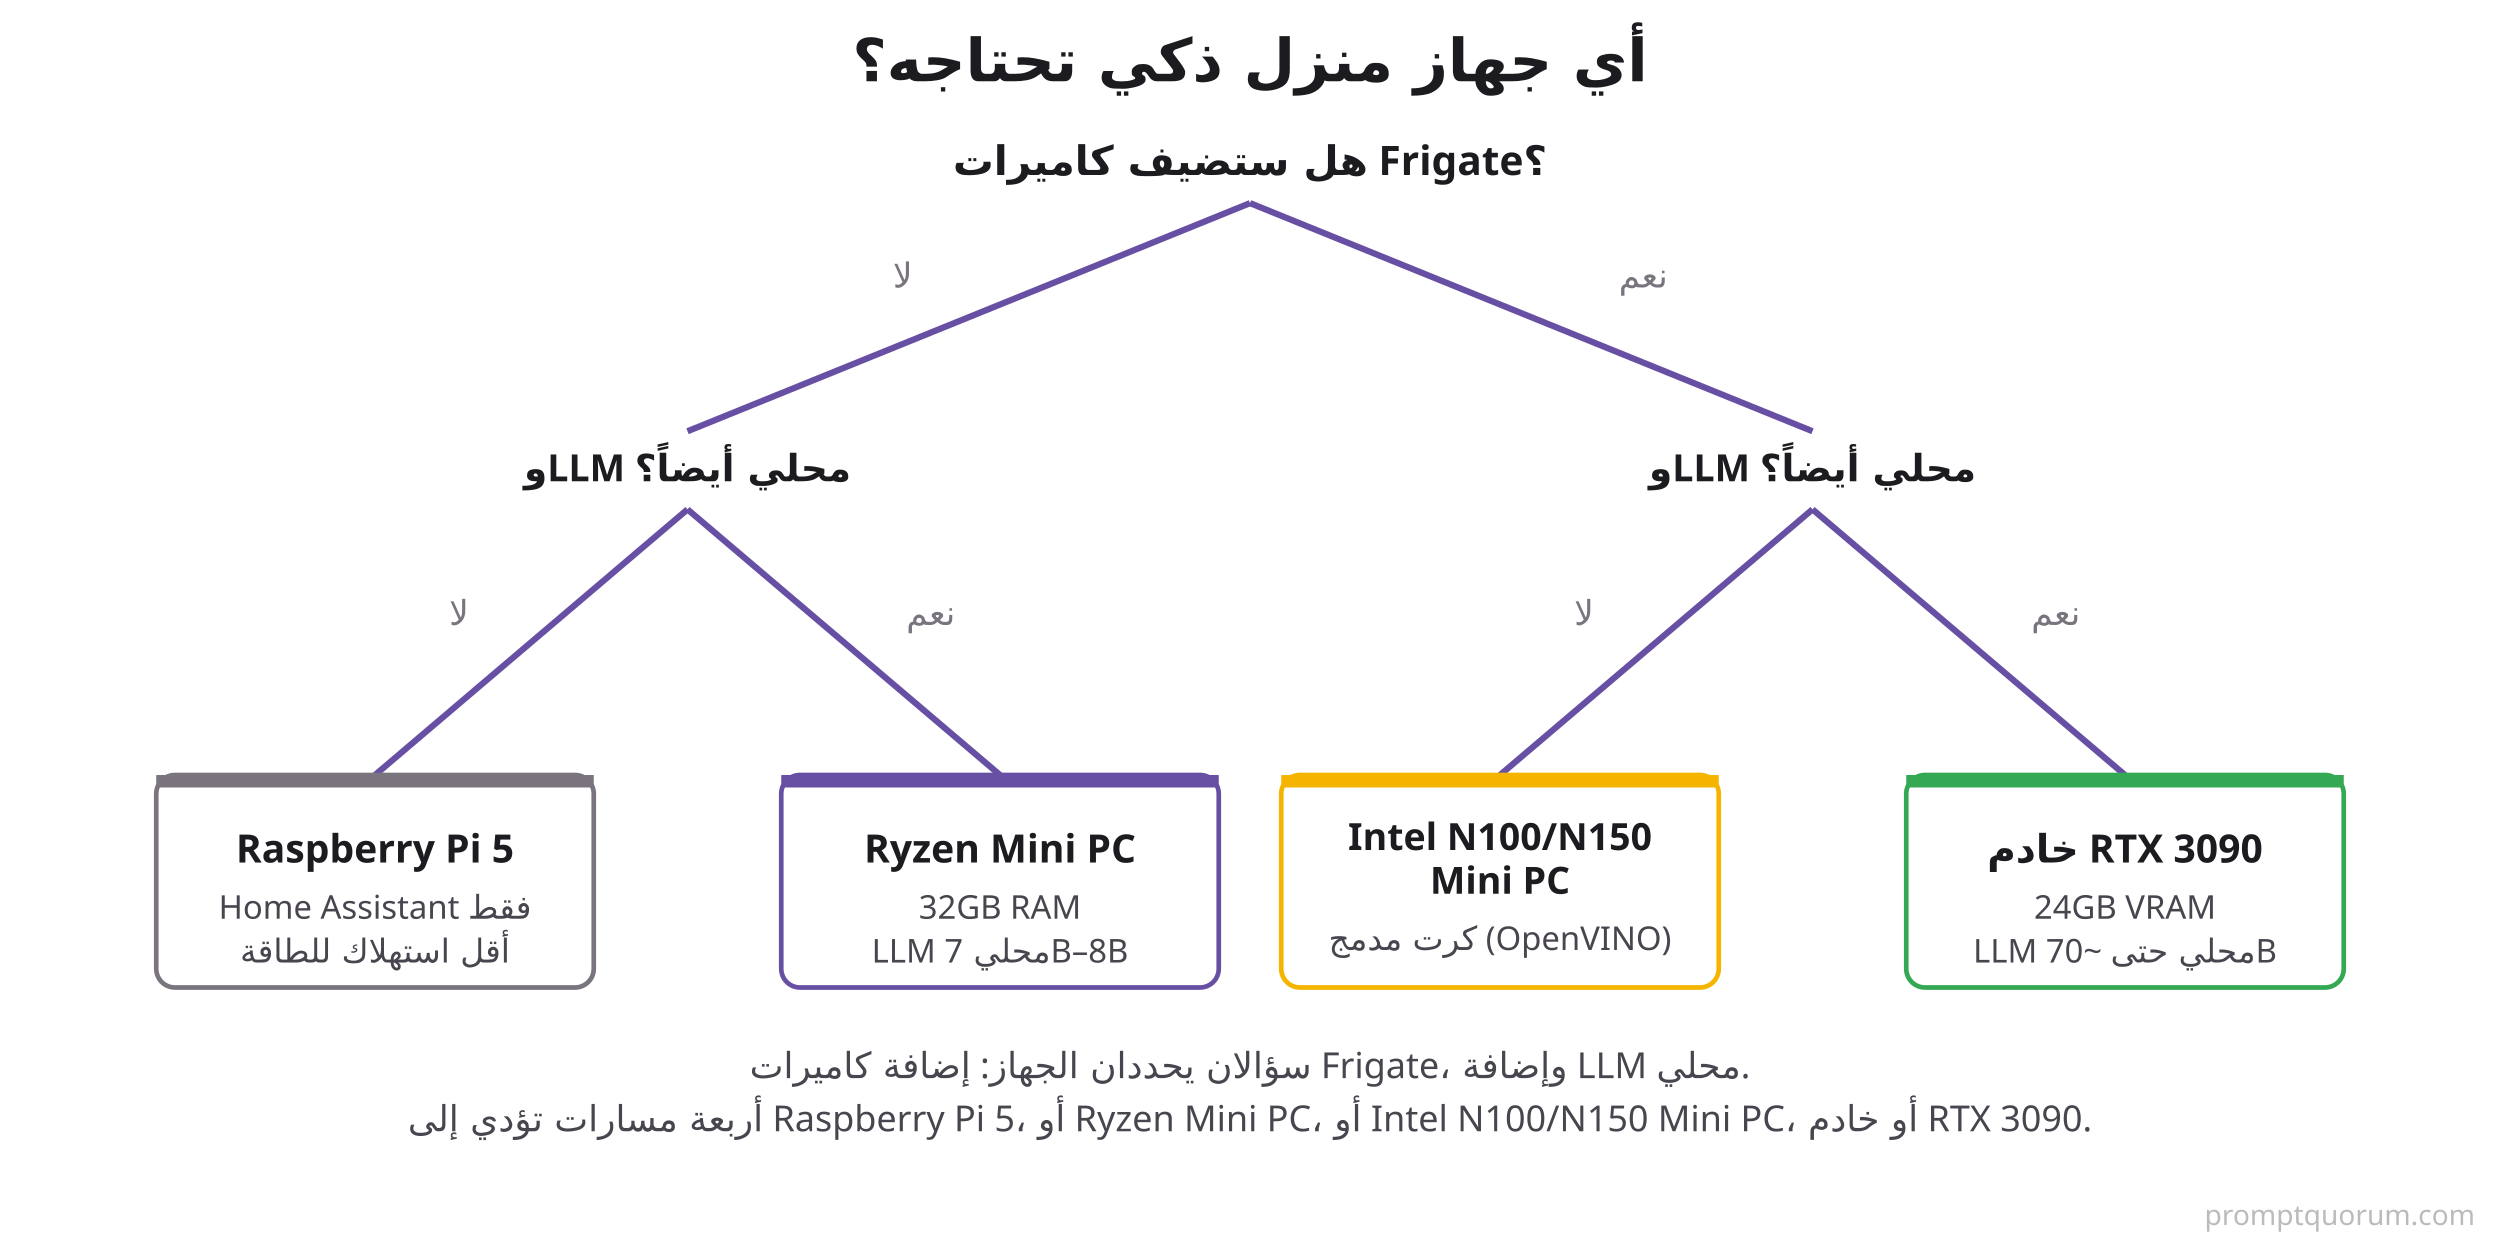
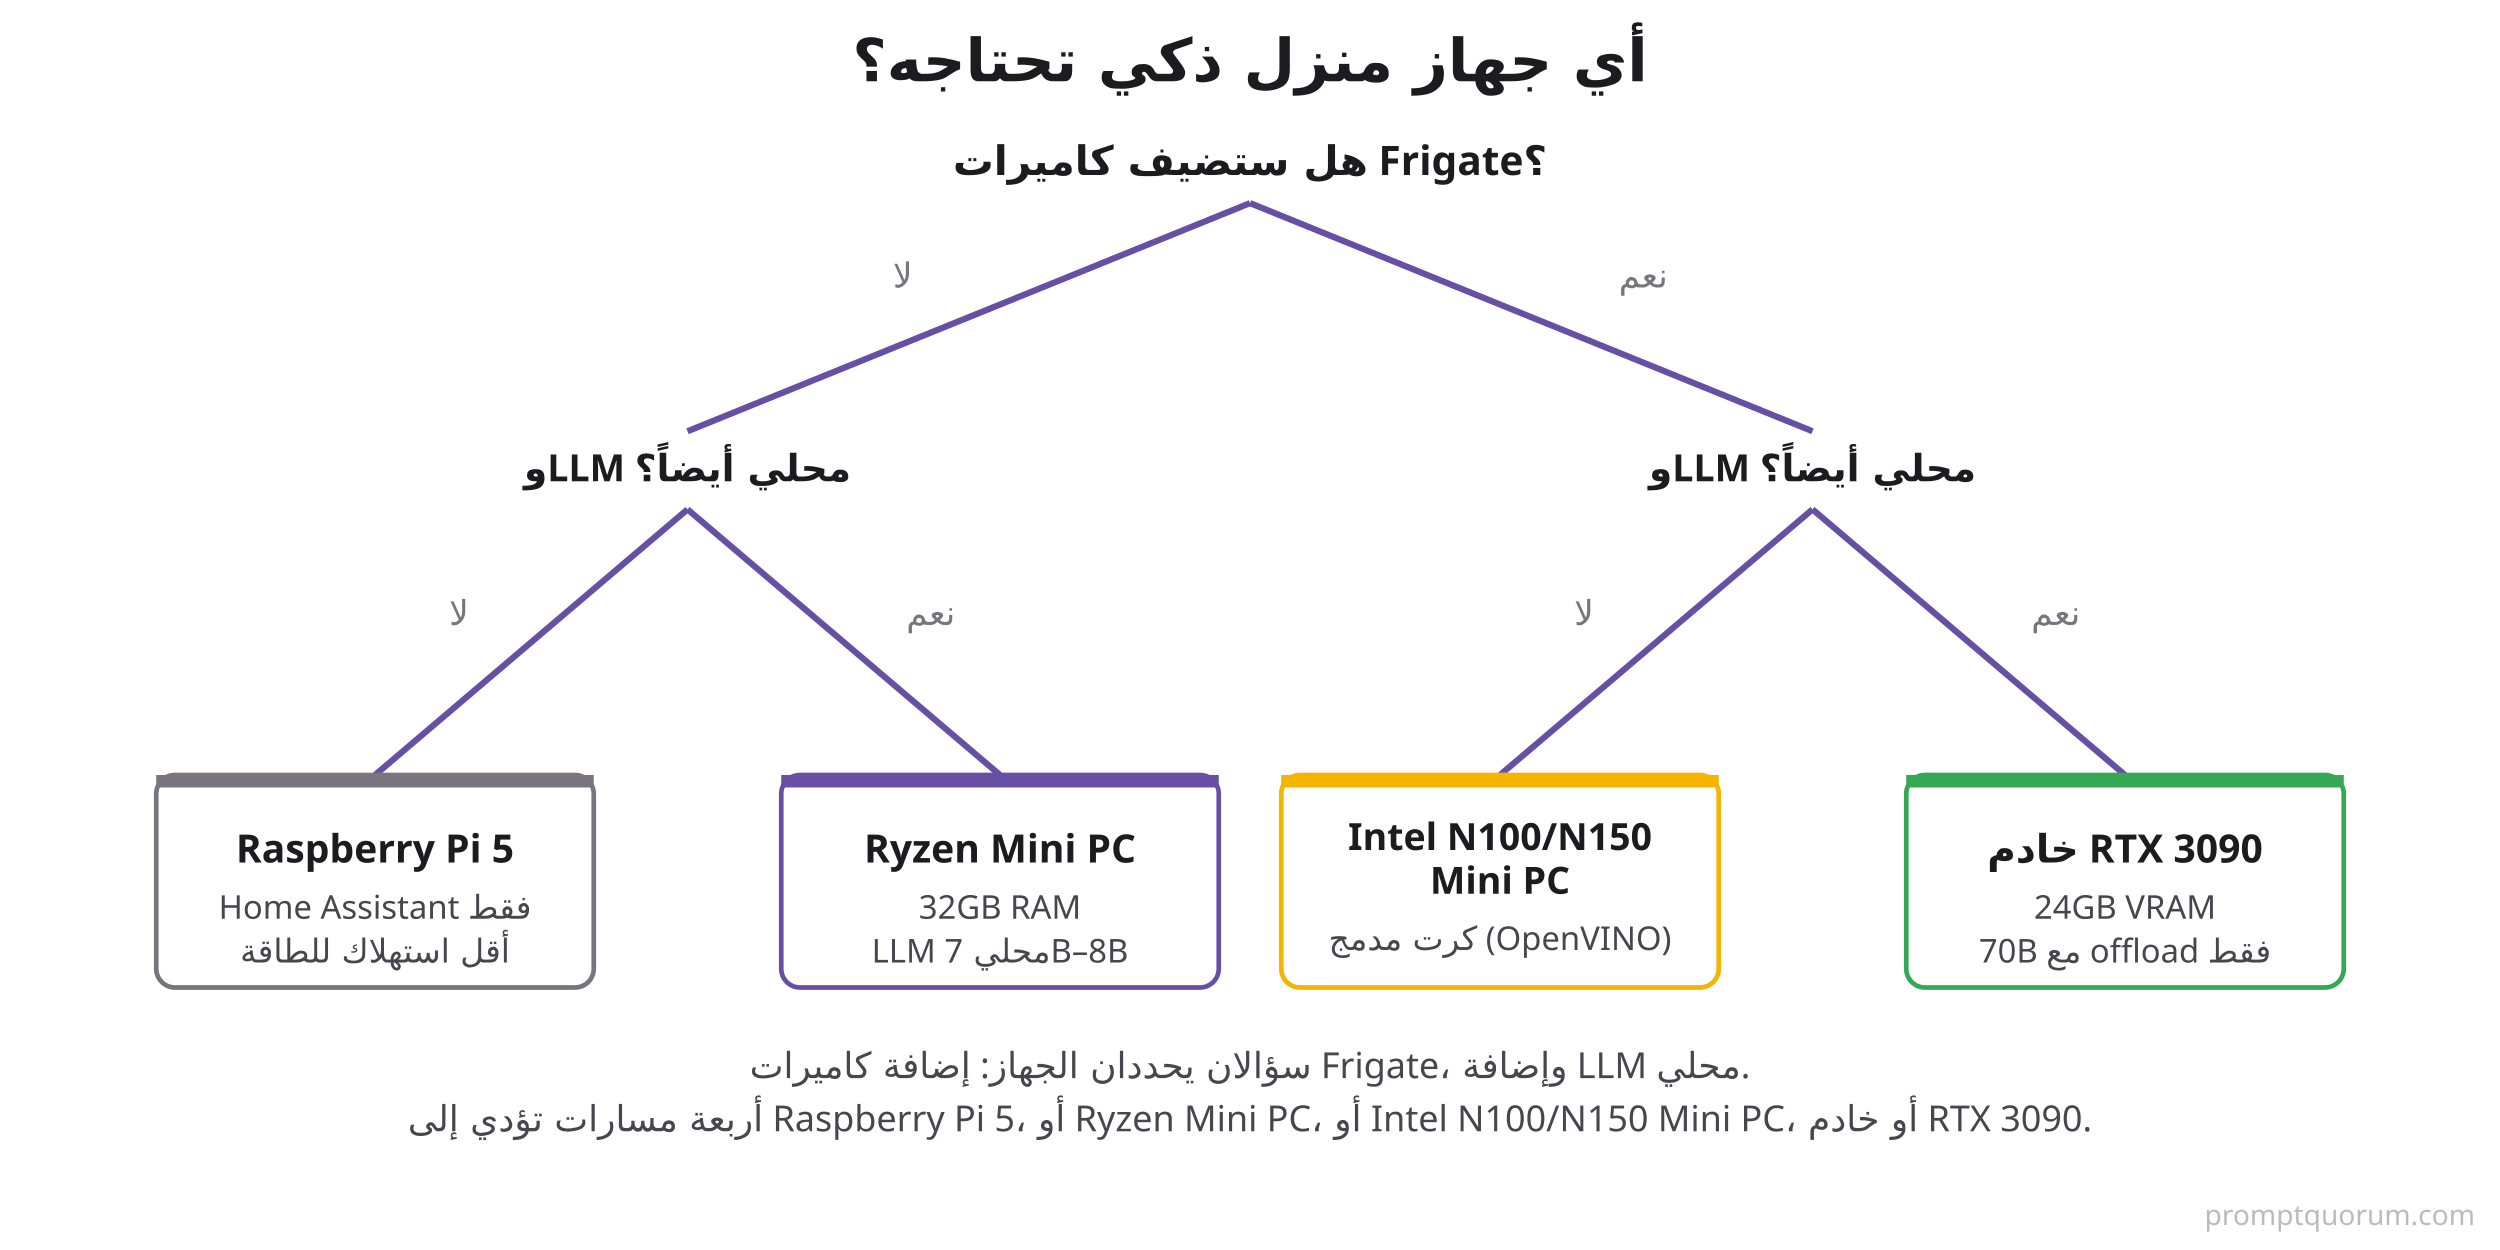
<svg xmlns="http://www.w3.org/2000/svg" viewBox="0 0 800 400">
  <rect width="800" height="400" fill="#FFFFFF" />
  <text x="400" y="26" font-family="system-ui, -apple-system, sans-serif" font-size="19" font-weight="700" fill="#1C1B1F" text-anchor="middle">أي جهاز منزل ذكي تحتاجه؟</text>
  <text x="400" y="56" font-family="system-ui, sans-serif" font-size="13" font-weight="700" fill="#1C1B1F" text-anchor="middle">هل ستضيف كاميرات Frigate؟</text>
  <line x1="400" y1="65" x2="220" y2="138" stroke="#6750A4" stroke-width="2" />
  <line x1="400" y1="65" x2="580" y2="138" stroke="#6750A4" stroke-width="2" />
  <text x="292" y="92" font-family="system-ui, sans-serif" font-size="11" fill="#79747E" text-anchor="end">لا</text>
  <text x="518" y="92" font-family="system-ui, sans-serif" font-size="11" fill="#79747E" text-anchor="start">نعم</text>
  <text x="220" y="154" font-family="system-ui, sans-serif" font-size="12" font-weight="700" fill="#1C1B1F" text-anchor="middle">وLLM محلي أيضاً؟</text>
  <text x="580" y="154" font-family="system-ui, sans-serif" font-size="12" font-weight="700" fill="#1C1B1F" text-anchor="middle">وLLM محلي أيضاً؟</text>
  <line x1="220" y1="163" x2="120" y2="248" stroke="#6750A4" stroke-width="2" />
  <line x1="220" y1="163" x2="320" y2="248" stroke="#6750A4" stroke-width="2" />
  <line x1="580" y1="163" x2="480" y2="248" stroke="#6750A4" stroke-width="2" />
  <line x1="580" y1="163" x2="680" y2="248" stroke="#6750A4" stroke-width="2" />
  <text x="150" y="200" font-family="system-ui, sans-serif" font-size="11" fill="#79747E" text-anchor="end">لا</text>
  <text x="290" y="200" font-family="system-ui, sans-serif" font-size="11" fill="#79747E" text-anchor="start">نعم</text>
  <text x="510" y="200" font-family="system-ui, sans-serif" font-size="11" fill="#79747E" text-anchor="end">لا</text>
  <text x="650" y="200" font-family="system-ui, sans-serif" font-size="11" fill="#79747E" text-anchor="start">نعم</text>
  <rect x="50" y="248" width="140" height="68" rx="6" fill="#FFFFFF" stroke="#79747E" stroke-width="1.5" />
  <rect x="50" y="248" width="140" height="4" rx="0" fill="#79747E" />
  <text x="120" y="276" font-family="system-ui, sans-serif" font-size="12.5" font-weight="700" fill="#1C1B1F" text-anchor="middle">Raspberry Pi 5</text>
  <text x="120" y="294" font-family="system-ui, sans-serif" font-size="10.5" fill="#49454F" text-anchor="middle">Home Assistant فقط</text>
  <text x="120" y="308" font-family="system-ui, sans-serif" font-size="10.5" fill="#49454F" text-anchor="middle">أقل استهلاك للطاقة</text>
  <rect x="250" y="248" width="140" height="68" rx="6" fill="#FFFFFF" stroke="#6750A4" stroke-width="1.5" />
  <rect x="250" y="248" width="140" height="4" rx="0" fill="#6750A4" />
  <text x="320" y="276" font-family="system-ui, sans-serif" font-size="12.5" font-weight="700" fill="#1C1B1F" text-anchor="middle">Ryzen Mini PC</text>
  <text x="320" y="294" font-family="system-ui, sans-serif" font-size="10.5" fill="#49454F" text-anchor="middle">32GB RAM</text>
  <text x="320" y="308" font-family="system-ui, sans-serif" font-size="10.5" fill="#49454F" text-anchor="middle">LLM محلي 7B–8B</text>
  <rect x="410" y="248" width="140" height="68" rx="6" fill="#FFFFFF" stroke="#F4B400" stroke-width="1.5" />
  <rect x="410" y="248" width="140" height="4" rx="0" fill="#F4B400" />
  <text x="480" y="272" font-family="system-ui, sans-serif" font-size="12" font-weight="700" fill="#1C1B1F" text-anchor="middle">Intel N100/N150</text>
  <text x="480" y="286" font-family="system-ui, sans-serif" font-size="12" font-weight="700" fill="#1C1B1F" text-anchor="middle">Mini PC</text>
  <text x="480" y="304" font-family="system-ui, sans-serif" font-size="10.5" fill="#49454F" text-anchor="middle">كرت مدمج (OpenVINO)</text>
  <rect x="610" y="248" width="140" height="68" rx="6" fill="#FFFFFF" stroke="#34A853" stroke-width="1.5" />
  <rect x="610" y="248" width="140" height="4" rx="0" fill="#34A853" />
  <text x="680" y="276" font-family="system-ui, sans-serif" font-size="12.5" font-weight="700" fill="#1C1B1F" text-anchor="middle">خادم RTX 3090</text>
  <text x="680" y="294" font-family="system-ui, sans-serif" font-size="10.5" fill="#49454F" text-anchor="middle">24GB VRAM</text>
-   <text x="680" y="308" font-family="system-ui, sans-serif" font-size="10.5" fill="#49454F" text-anchor="middle">LLM محلي حتى ~70B</text>
+   <text x="680" y="308" font-family="system-ui, sans-serif" font-size="10.5" fill="#49454F" text-anchor="middle">70B مع offload فقط</text>
  <text x="400" y="345" font-family="system-ui, sans-serif" font-size="11.5" fill="#49454F" text-anchor="middle">سؤالان يحددان الجهاز: إضافة كاميرات Frigate، وإضافة LLM محلي.</text>
  <text x="400" y="362" font-family="system-ui, sans-serif" font-size="11.5" fill="#49454F" text-anchor="middle">أربعة مسارات تؤدي إلى Raspberry Pi 5، أو Ryzen Mini PC، أو Intel N100/N150 Mini PC، أو خادم RTX 3090.</text>
  <text x="792" y="392" font-family="system-ui,sans-serif" font-size="9" fill="#BBBBBB" text-anchor="end">promptquorum.com</text>
</svg>
